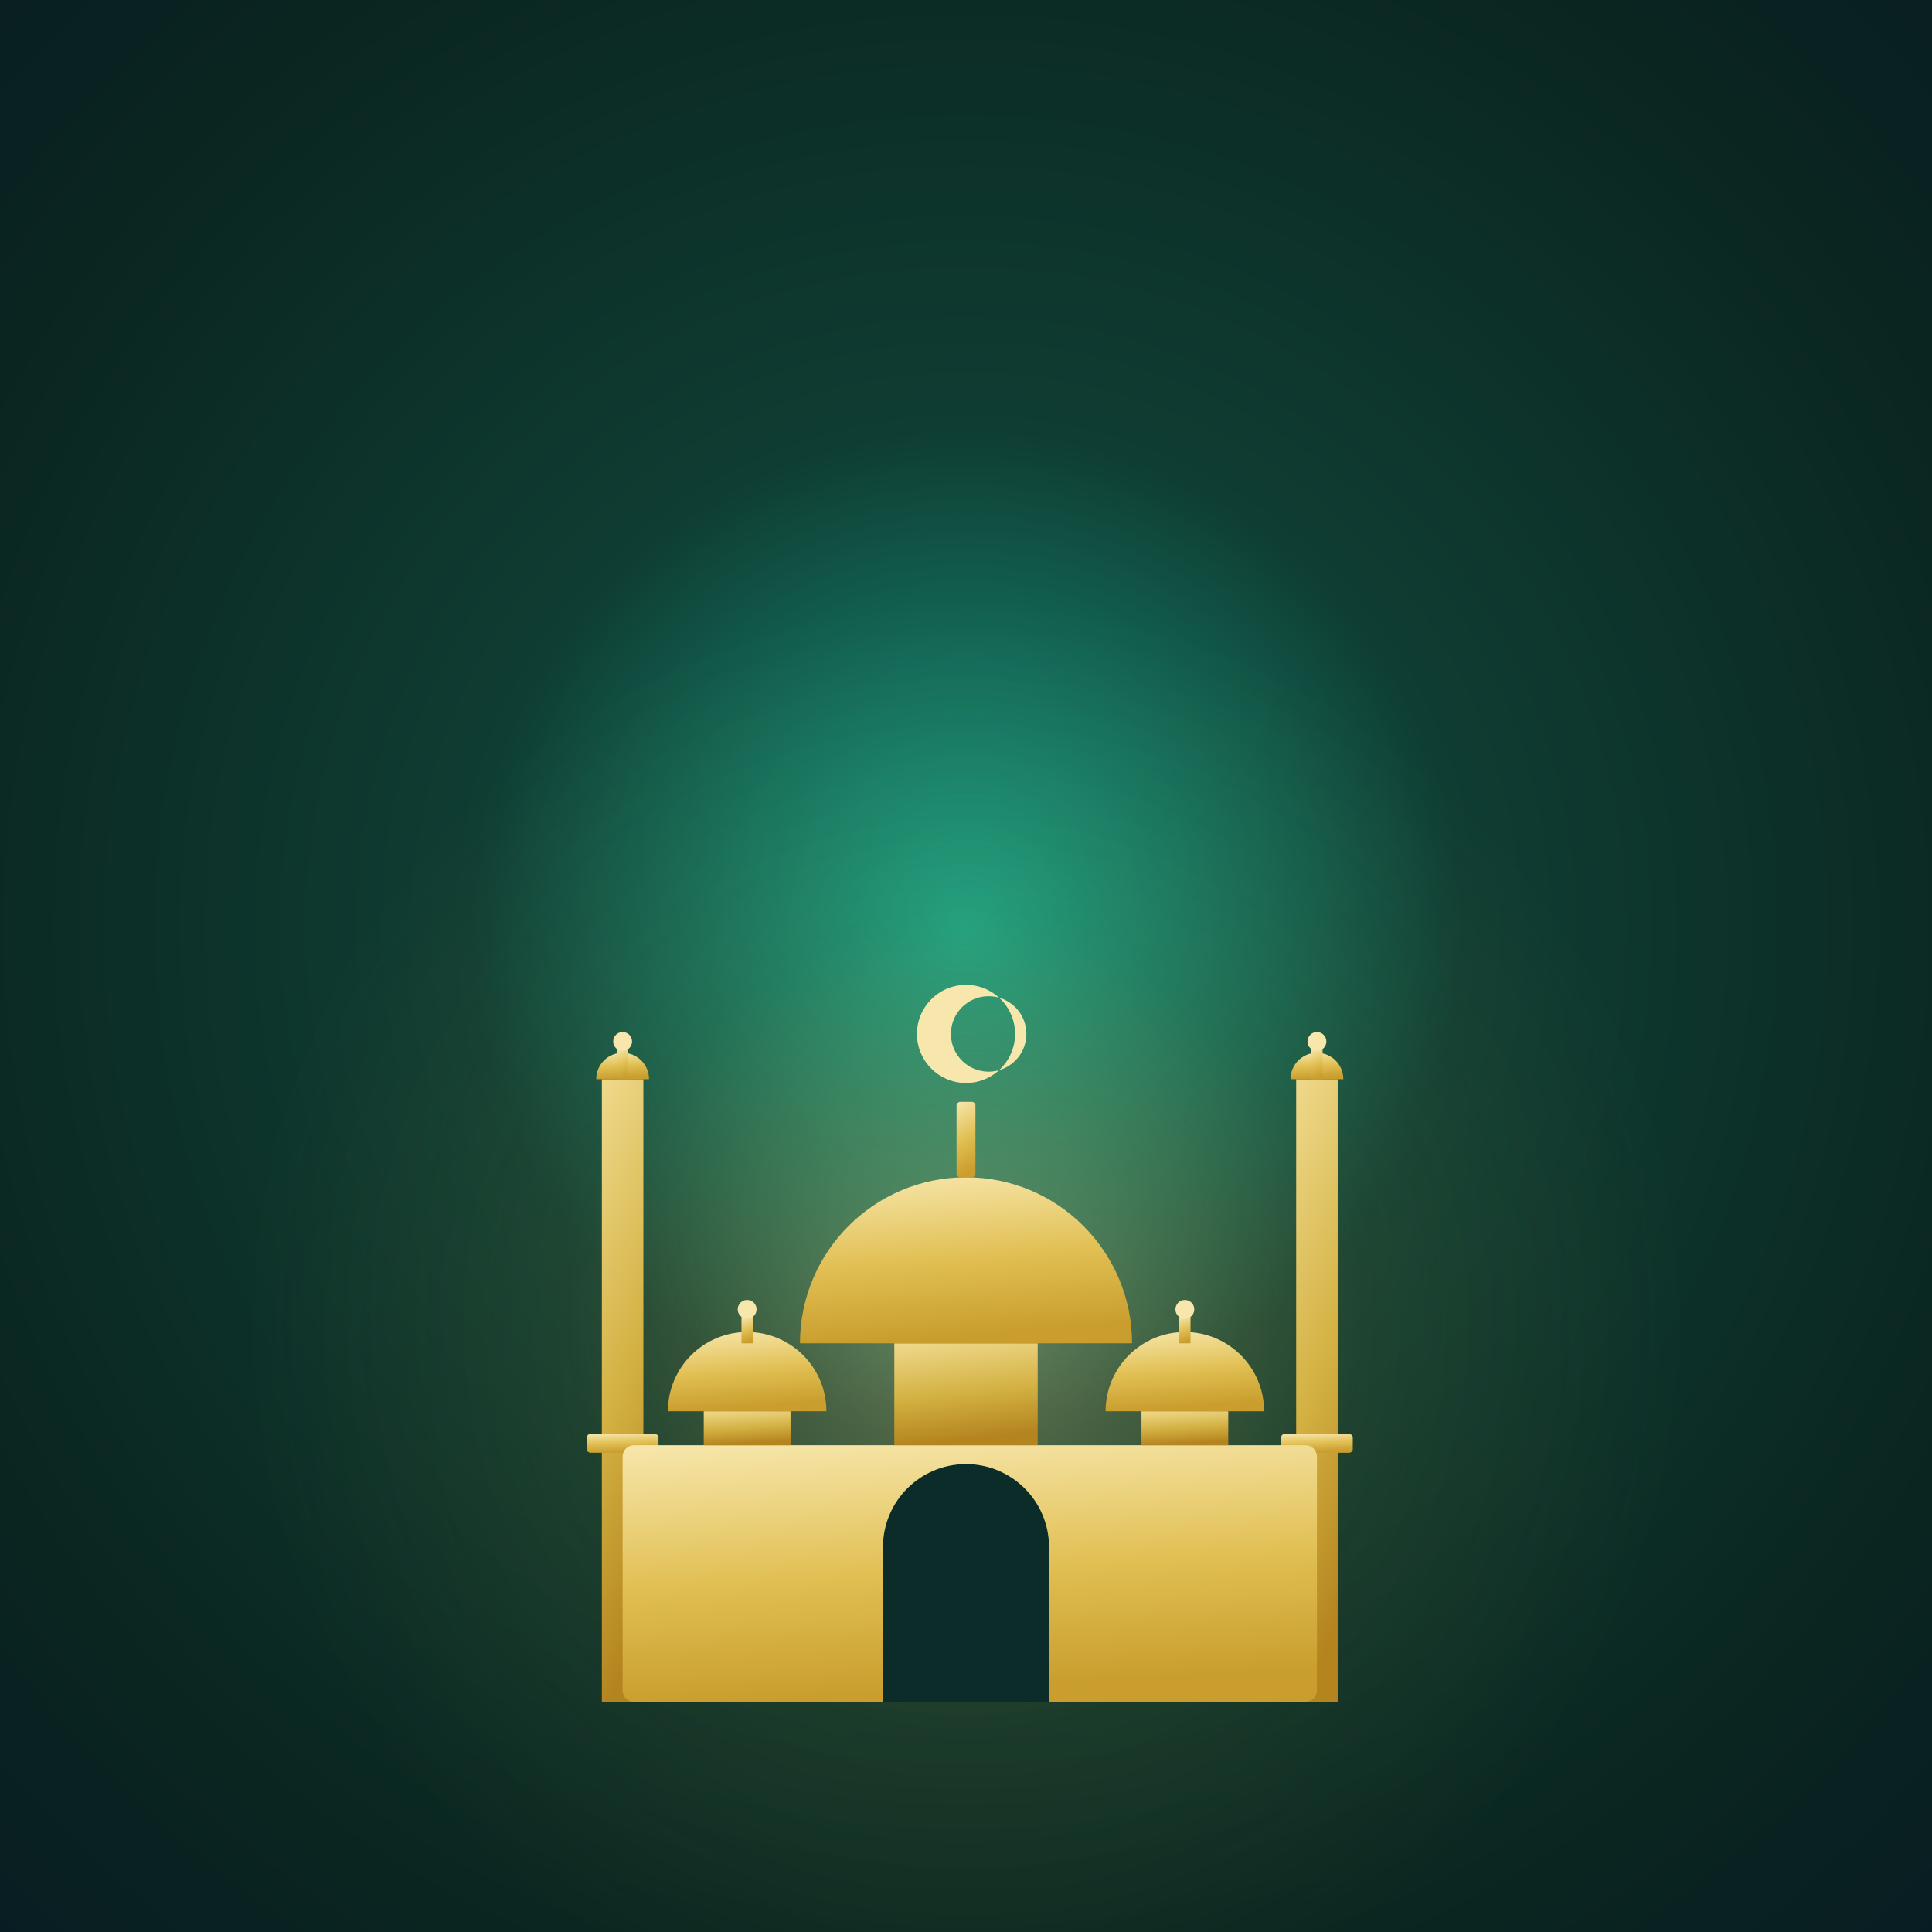
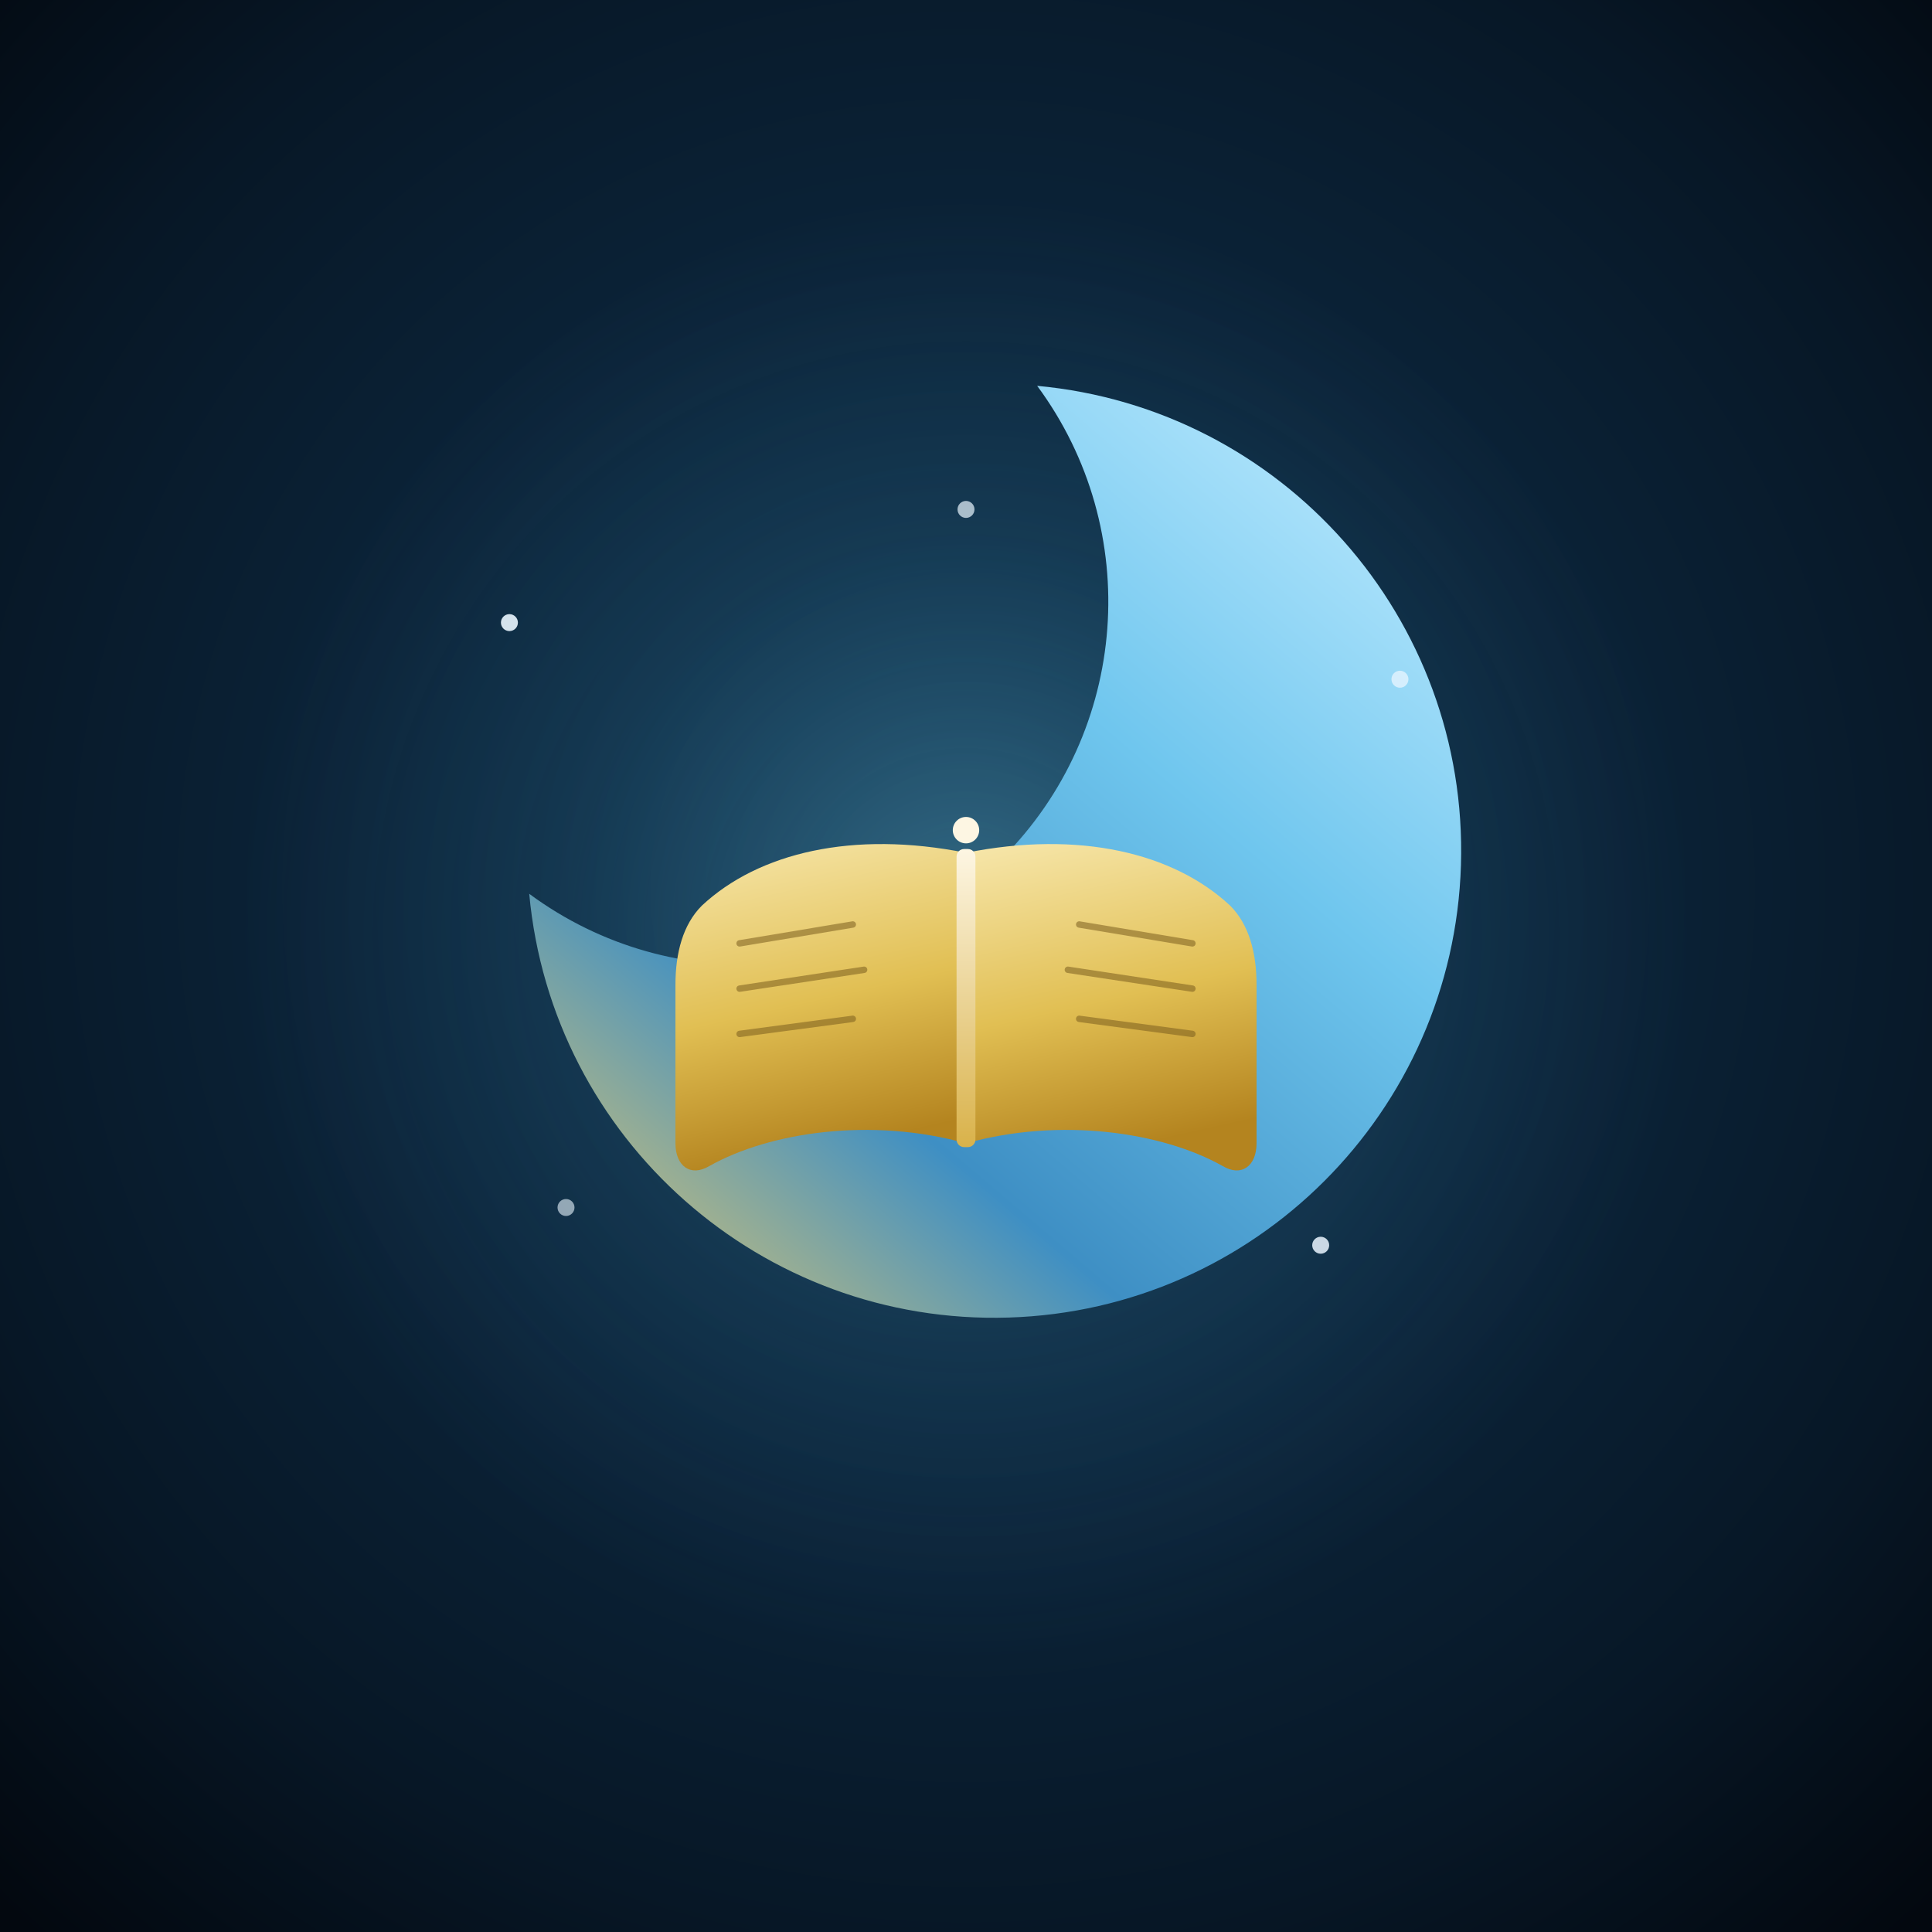
<svg xmlns="http://www.w3.org/2000/svg" width="1024" height="1024" viewBox="0 0 1024 1024">
  <defs>
-     <radialGradient id="bg" cx="50%" cy="48%" r="85%">
-       <stop offset="0%" stop-color="#16A085" />
-       <stop offset="30%" stop-color="#0F3D33" />
-       <stop offset="65%" stop-color="#0A2620" />
-       <stop offset="100%" stop-color="#071625" />
+     <radialGradient id="bg" cx="50%" cy="46%" r="72%">
+       <stop offset="0%" stop-color="#123A52" />
+       <stop offset="45%" stop-color="#0B2338" />
+       <stop offset="75%" stop-color="#071726" />
+       <stop offset="100%" stop-color="#03080F" />
    </radialGradient>
-     <linearGradient id="gA" x1="0" y1="0" x2="0.15" y2="1">
+     <radialGradient id="glow" cx="50%" cy="48%" r="46%">
+       <stop offset="0%" stop-color="#7FD4F2" stop-opacity="0.32" />
+       <stop offset="55%" stop-color="#4FA9DE" stop-opacity="0.10" />
+       <stop offset="100%" stop-color="#4FA9DE" stop-opacity="0" />
+     </radialGradient>
+     <linearGradient id="crescent" x1="0.1" y1="0" x2="0.95" y2="1">
+       <stop offset="0%" stop-color="#BFEBFF" />
+       <stop offset="35%" stop-color="#6FC6EE" />
+       <stop offset="70%" stop-color="#3E8FC4" />
+       <stop offset="100%" stop-color="#E8C96A" />
+     </linearGradient>
+     <linearGradient id="page" x1="0" y1="0" x2="0.2" y2="1">
      <stop offset="0%" stop-color="#F7E7AC" />
      <stop offset="55%" stop-color="#E1BF53" />
-       <stop offset="100%" stop-color="#C99E2E" />
-     </linearGradient>
-     <linearGradient id="gB" x1="0" y1="0" x2="0.15" y2="1">
-       <stop offset="0%" stop-color="#EFD98C" />
-       <stop offset="55%" stop-color="#D3B142" />
      <stop offset="100%" stop-color="#B4841F" />
    </linearGradient>
-     <radialGradient id="glow" cx="50%" cy="50%" r="50%">
-       <stop offset="0%" stop-color="#F6DE94" stop-opacity="0.38" />
-       <stop offset="55%" stop-color="#D4AF37" stop-opacity="0.08" />
-       <stop offset="100%" stop-color="#D4AF37" stop-opacity="0" />
-     </radialGradient>
-     <g id="minaret">
-       <rect x="-11" y="-330" width="22" height="330" fill="url(#gB)" />
-       <rect x="-19" y="-142" width="38" height="10" rx="2" fill="url(#gA)" />
-       <path d="M -14 -330 A 14 14 0 0 1 14 -330 Z" fill="url(#gA)" />
-       <rect x="-3" y="-346" width="6" height="16" fill="url(#gA)" />
-       <circle cx="0" cy="-350" r="5" fill="#F7E7AC" />
-     </g>
-     <g id="sidedome">
-       <rect x="-23" y="-18" width="46" height="18" fill="url(#gB)" />
-       <path d="M -42 -18 A 42 42 0 0 1 42 -18 Z" fill="url(#gA)" />
-       <rect x="-3" y="-68" width="6" height="14" fill="url(#gA)" />
-       <circle cx="0" cy="-72" r="5" fill="#F7E7AC" />
+     <linearGradient id="spine" x1="0" y1="0" x2="0" y2="1">
+       <stop offset="0%" stop-color="#FDF6E3" />
+       <stop offset="100%" stop-color="#D9B24A" />
+     </linearGradient>
+     <g id="star">
+       <circle r="4.5" />
    </g>
    <g id="mark">
-       <use href="#minaret" transform="translate(330 902)" />
-       <use href="#minaret" transform="translate(698 902)" />
-       <rect x="330" y="766" width="368" height="136" rx="6" fill="url(#gA)" />
-       <use href="#sidedome" transform="translate(396 766)" />
-       <use href="#sidedome" transform="translate(628 766)" />
-       <rect x="474" y="712" width="76" height="54" fill="url(#gB)" />
-       <path d="M 424 712 A 88 88 0 0 1 600 712 Z" fill="url(#gA)" />
-       <rect x="507" y="584" width="10" height="40" rx="2" fill="url(#gA)" />
-       <path fill-rule="evenodd" fill="#F7E7AC" d="M 538 548 A 26 26 0 1 1 486 548 A 26 26 0 1 1 538 548                M 544 548 A 20 20 0 1 0 504 548 A 20 20 0 1 0 544 548" />
-       <path d="M 468 902 L 468 820 A 44 44 0 0 1 556 820 L 556 902 Z" fill="#0C2C29" />
+       <path fill="url(#crescent)" transform="translate(858 122) scale(-27.5 27.5)" d="M21 12.79A9 9 0 1 1 11.21 3 7 7 0 0 0 21 12.79z" />
+       <g>
+         <path d="M 512 452                  C 452 440 402 452 372 480                  C 362 490 358 505 358 522                  L 358 606                  C 358 618 366 624 376 618                  C 408 600 462 592 512 606 Z" fill="url(#page)" />
+         <path d="M 512 452                  C 572 440 622 452 652 480                  C 662 490 666 505 666 522                  L 666 606                  C 666 618 658 624 648 618                  C 616 600 562 592 512 606 Z" fill="url(#page)" />
+         <rect x="507" y="450" width="10" height="158" rx="4" fill="url(#spine)" />
+         <g stroke="#7A5C1E" stroke-width="3.4" stroke-linecap="round" opacity="0.55">
+           <path d="M 392 500 L 452 490" fill="none" />
+           <path d="M 392 524 L 458 514" fill="none" />
+           <path d="M 392 548 L 452 540" fill="none" />
+           <path d="M 632 500 L 572 490" fill="none" />
+           <path d="M 632 524 L 566 514" fill="none" />
+           <path d="M 632 548 L 572 540" fill="none" />
+         </g>
+         <circle cx="512" cy="440" r="7" fill="#FDF6E3" />
+       </g>
+       <g fill="#EAF6FF">
+         <use href="#star" x="270" y="330" opacity="0.9" />
+         <use href="#star" x="742" y="360" opacity="0.75" />
+         <use href="#star" x="300" y="640" opacity="0.6" />
+         <use href="#star" x="700" y="660" opacity="0.85" />
+         <use href="#star" x="512" y="270" opacity="0.7" />
+       </g>
    </g>
  </defs>
  <rect width="1024" height="1024" fill="url(#bg)" />
-   <circle cx="512" cy="700" r="380" fill="url(#glow)" />
+   <circle cx="512" cy="512" r="420" fill="url(#glow)" />
  <use href="#mark" />
</svg>
